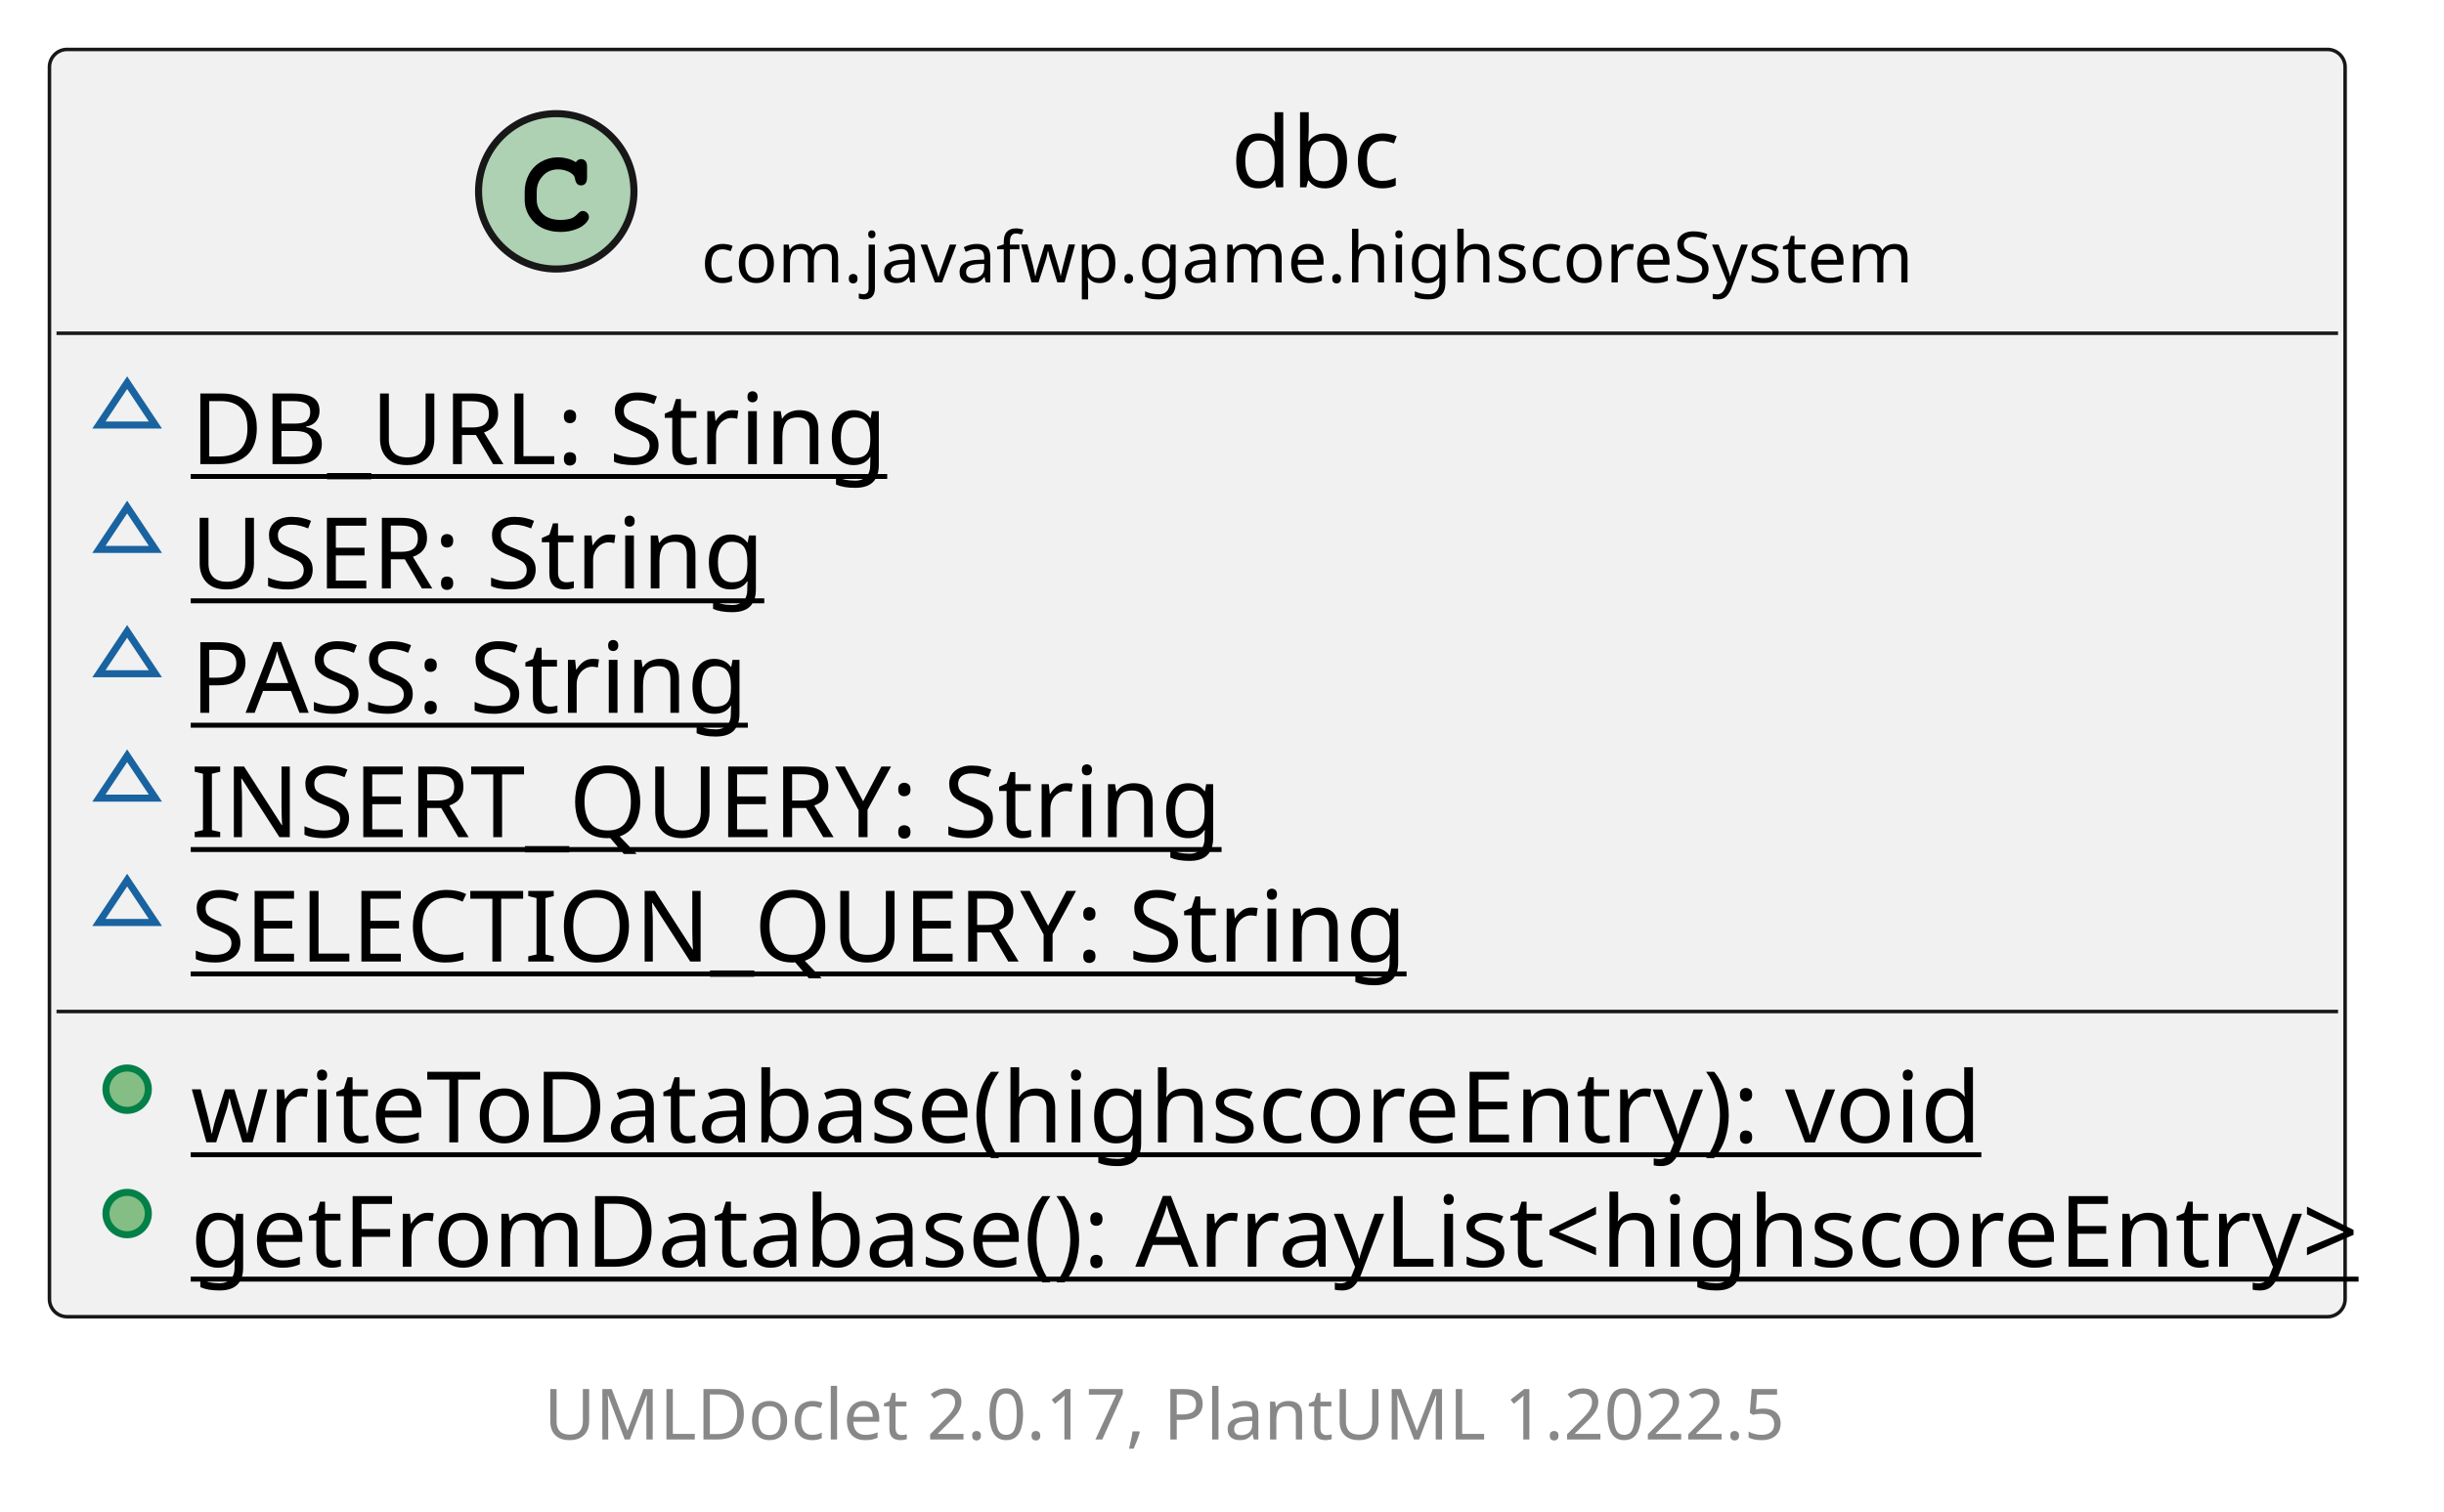
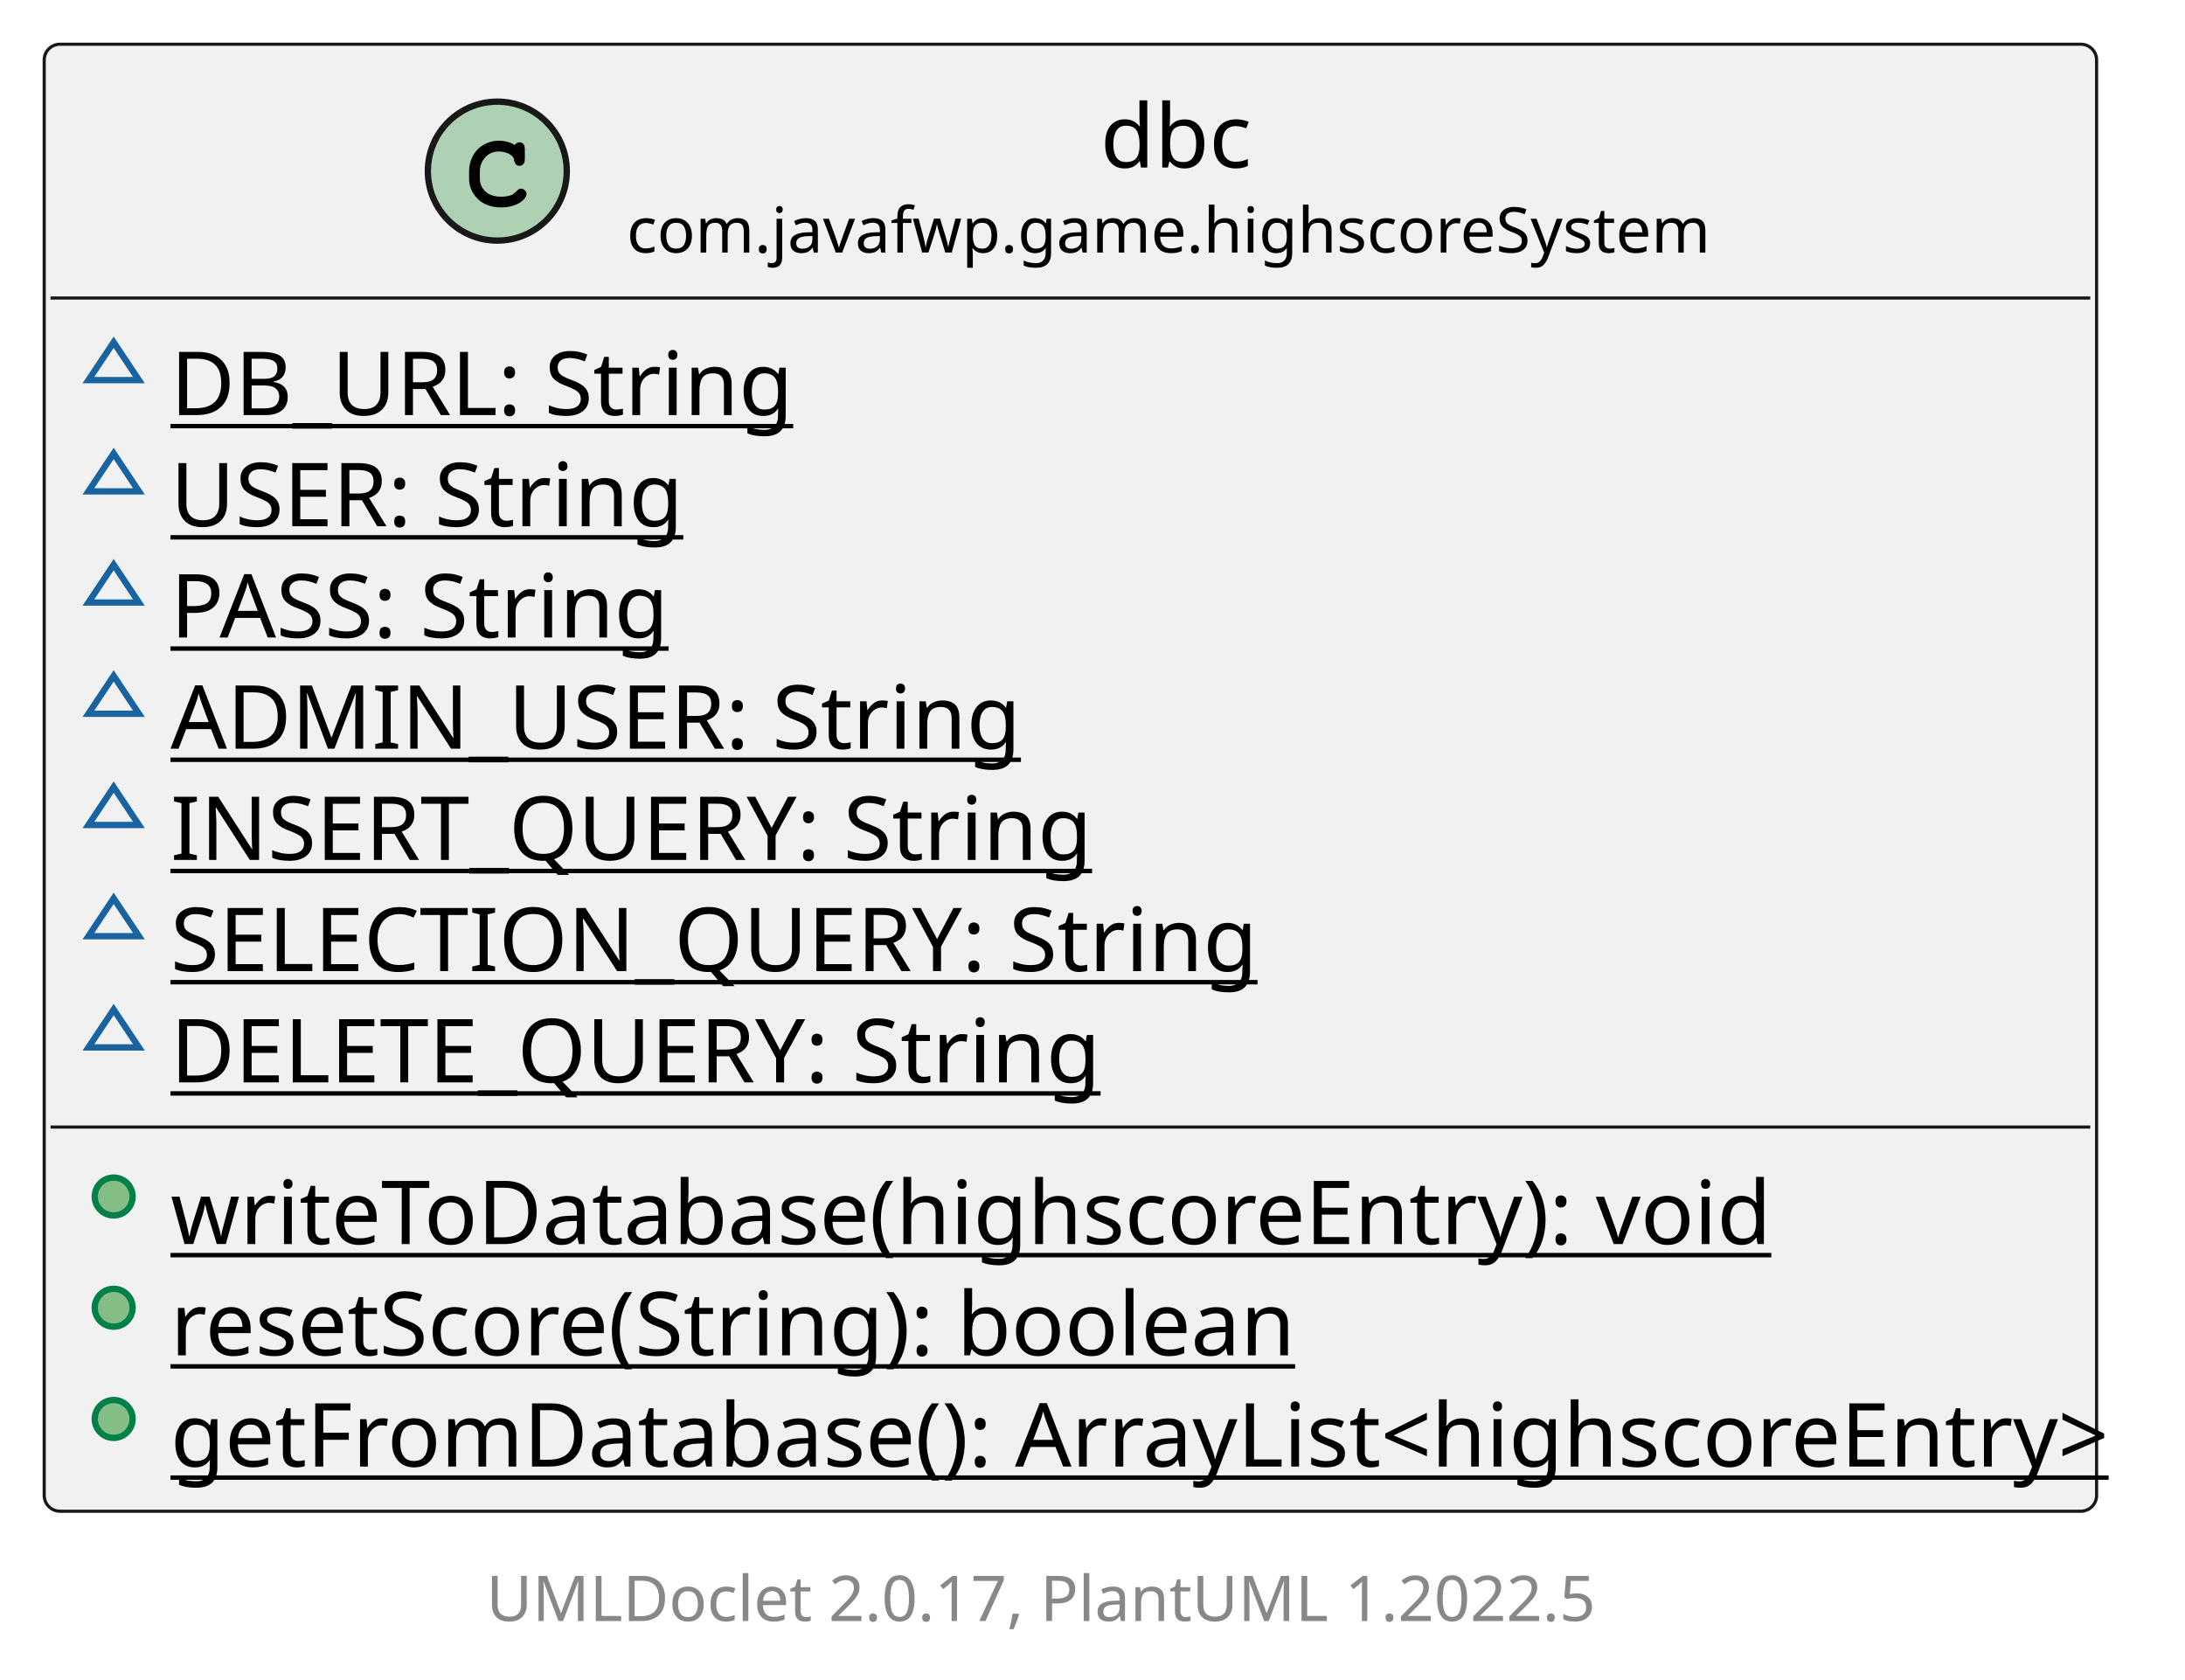
- <svg xmlns="http://www.w3.org/2000/svg" xmlns:xlink="http://www.w3.org/1999/xlink" contentStyleType="text/css" height="214px" preserveAspectRatio="none" style="width:346px;height:214px;background:#FFFFFF;" version="1.1" viewBox="0 0 346 214" width="346px" zoomAndPan="magnify">
+ <svg xmlns="http://www.w3.org/2000/svg" xmlns:xlink="http://www.w3.org/1999/xlink" contentStyleType="text/css" height="266px" preserveAspectRatio="none" style="width:346px;height:266px;background:#FFFFFF;" version="1.1" viewBox="0 0 346 266" width="346px" zoomAndPan="magnify">
  <defs />
  <g>
    <a href="dbc.html" target="_top" title="dbc.html" xlink:actuate="onRequest" xlink:href="dbc.html" xlink:show="new" xlink:title="dbc.html" xlink:type="simple">
      <g id="elem_com.javafwp.game.highscoreSystem.dbc">
-         <rect codeLine="5" fill="#F1F1F1" height="179.453" id="com.javafwp.game.highscoreSystem.dbc" rx="2.5" ry="2.5" style="stroke:#181818;stroke-width:0.5;" width="325" x="7" y="7" />
+         <rect codeLine="5" fill="#F1F1F1" height="232.281" id="com.javafwp.game.highscoreSystem.dbc" rx="2.5" ry="2.5" style="stroke:#181818;stroke-width:0.5;" width="325" x="7" y="7" />
        <ellipse cx="78.75" cy="27.094" fill="#ADD1B2" rx="11" ry="11" style="stroke:#181818;stroke-width:1.0;" />
        <path d="M81.516,22.969 Q81.672,22.75 81.859,22.641 Q82.047,22.531 82.266,22.531 Q82.641,22.531 82.875,22.797 Q83.109,23.047 83.109,23.656 L83.109,25.109 Q83.109,25.719 82.875,25.984 Q82.641,26.25 82.266,26.25 Q81.922,26.25 81.719,26.047 Q81.516,25.859 81.406,25.344 Q81.359,24.984 81.172,24.797 Q80.844,24.422 80.234,24.203 Q79.625,23.984 79,23.984 Q78.234,23.984 77.594,24.312 Q76.969,24.641 76.469,25.391 Q75.984,26.141 75.984,27.172 L75.984,28.266 Q75.984,29.5 76.875,30.328 Q77.766,31.141 79.359,31.141 Q80.297,31.141 80.953,30.891 Q81.344,30.734 81.766,30.297 Q82.031,30.031 82.172,29.953 Q82.328,29.875 82.531,29.875 Q82.859,29.875 83.109,30.141 Q83.375,30.391 83.375,30.734 Q83.375,31.078 83.031,31.484 Q82.531,32.062 81.734,32.391 Q80.656,32.844 79.359,32.844 Q77.844,32.844 76.641,32.219 Q75.656,31.719 74.969,30.656 Q74.281,29.578 74.281,28.297 L74.281,27.141 Q74.281,25.812 74.891,24.672 Q75.516,23.516 76.609,22.906 Q77.703,22.281 78.938,22.281 Q79.672,22.281 80.312,22.453 Q80.969,22.609 81.516,22.969 Z " fill="#000000" />
        <text fill="#000000" font-family="sans-serif" font-size="14" lengthAdjust="spacing" textLength="23" x="174.25" y="26.533">dbc</text>
        <text fill="#000000" font-family="sans-serif" font-size="10" lengthAdjust="spacing" textLength="173" x="99.25" y="39.99">com.javafwp.game.highscoreSystem</text>
        <line style="stroke:#181818;stroke-width:0.5;" x1="8" x2="331" y1="47.188" y2="47.188" />
        <polygon fill="none" points="18,54.188,14,60.188,22,60.188" style="stroke:#1963A0;stroke-width:1.0;" />
        <text fill="#000000" font-family="sans-serif" font-size="14" lengthAdjust="spacing" text-decoration="underline" textLength="99" x="27" y="65.721">DB_URL: String</text>
        <polygon fill="none" points="18,71.797,14,77.797,22,77.797" style="stroke:#1963A0;stroke-width:1.0;" />
        <text fill="#000000" font-family="sans-serif" font-size="14" lengthAdjust="spacing" text-decoration="underline" textLength="82" x="27" y="83.33">USER: String</text>
        <polygon fill="none" points="18,89.406,14,95.406,22,95.406" style="stroke:#1963A0;stroke-width:1.0;" />
        <text fill="#000000" font-family="sans-serif" font-size="14" lengthAdjust="spacing" text-decoration="underline" textLength="81" x="27" y="100.939">PASS: String</text>
        <polygon fill="none" points="18,107.016,14,113.016,22,113.016" style="stroke:#1963A0;stroke-width:1.0;" />
-         <text fill="#000000" font-family="sans-serif" font-size="14" lengthAdjust="spacing" text-decoration="underline" textLength="150" x="27" y="118.549">INSERT_QUERY: String</text>
+         <text fill="#000000" font-family="sans-serif" font-size="14" lengthAdjust="spacing" text-decoration="underline" textLength="132" x="27" y="118.549">ADMIN_USER: String</text>
        <polygon fill="none" points="18,124.625,14,130.625,22,130.625" style="stroke:#1963A0;stroke-width:1.0;" />
-         <text fill="#000000" font-family="sans-serif" font-size="14" lengthAdjust="spacing" text-decoration="underline" textLength="178" x="27" y="136.158">SELECTION_QUERY: String</text>
-         <line style="stroke:#181818;stroke-width:0.5;" x1="8" x2="331" y1="143.234" y2="143.234" />
-         <ellipse cx="18" cy="154.234" fill="#84BE84" rx="3" ry="3" style="stroke:#038048;stroke-width:1.0;" />
-         <text fill="#000000" font-family="sans-serif" font-size="14" lengthAdjust="spacing" text-decoration="underline" textLength="246" x="27" y="161.768">writeToDatabase(highscoreEntry): void</text>
-         <ellipse cx="18" cy="171.844" fill="#84BE84" rx="3" ry="3" style="stroke:#038048;stroke-width:1.0;" />
-         <text fill="#000000" font-family="sans-serif" font-size="14" lengthAdjust="spacing" text-decoration="underline" textLength="299" x="27" y="179.377">getFromDatabase(): ArrayList&lt;highscoreEntry&gt;</text>
+         <text fill="#000000" font-family="sans-serif" font-size="14" lengthAdjust="spacing" text-decoration="underline" textLength="150" x="27" y="136.158">INSERT_QUERY: String</text>
+         <polygon fill="none" points="18,142.234,14,148.234,22,148.234" style="stroke:#1963A0;stroke-width:1.0;" />
+         <text fill="#000000" font-family="sans-serif" font-size="14" lengthAdjust="spacing" text-decoration="underline" textLength="178" x="27" y="153.768">SELECTION_QUERY: String</text>
+         <polygon fill="none" points="18,159.844,14,165.844,22,165.844" style="stroke:#1963A0;stroke-width:1.0;" />
+         <text fill="#000000" font-family="sans-serif" font-size="14" lengthAdjust="spacing" text-decoration="underline" textLength="155" x="27" y="171.377">DELETE_QUERY: String</text>
+         <line style="stroke:#181818;stroke-width:0.5;" x1="8" x2="331" y1="178.453" y2="178.453" />
+         <ellipse cx="18" cy="189.453" fill="#84BE84" rx="3" ry="3" style="stroke:#038048;stroke-width:1.0;" />
+         <text fill="#000000" font-family="sans-serif" font-size="14" lengthAdjust="spacing" text-decoration="underline" textLength="246" x="27" y="196.986">writeToDatabase(highscoreEntry): void</text>
+         <ellipse cx="18" cy="207.062" fill="#84BE84" rx="3" ry="3" style="stroke:#038048;stroke-width:1.0;" />
+         <text fill="#000000" font-family="sans-serif" font-size="14" lengthAdjust="spacing" text-decoration="underline" textLength="175" x="27" y="214.596">resetScore(String): boolean</text>
+         <ellipse cx="18" cy="224.672" fill="#84BE84" rx="3" ry="3" style="stroke:#038048;stroke-width:1.0;" />
+         <text fill="#000000" font-family="sans-serif" font-size="14" lengthAdjust="spacing" text-decoration="underline" textLength="299" x="27" y="232.205">getFromDatabase(): ArrayList&lt;highscoreEntry&gt;</text>
      </g>
    </a>
-     <rect height="12.578" style="stroke:#00000000;stroke-width:1.0;fill:none;" width="184" x="77" y="193.453" />
-     <text fill="#888888" font-family="sans-serif" font-size="10" lengthAdjust="spacing" textLength="184" x="77" y="203.834">UMLDoclet 2.0.17, PlantUML 1.2022.5</text>
+     <rect height="12.578" style="stroke:#00000000;stroke-width:1.0;fill:none;" width="184" x="77" y="246.281" />
+     <text fill="#888888" font-family="sans-serif" font-size="10" lengthAdjust="spacing" textLength="184" x="77" y="256.662">UMLDoclet 2.0.17, PlantUML 1.2022.5</text>
  </g>
</svg>
